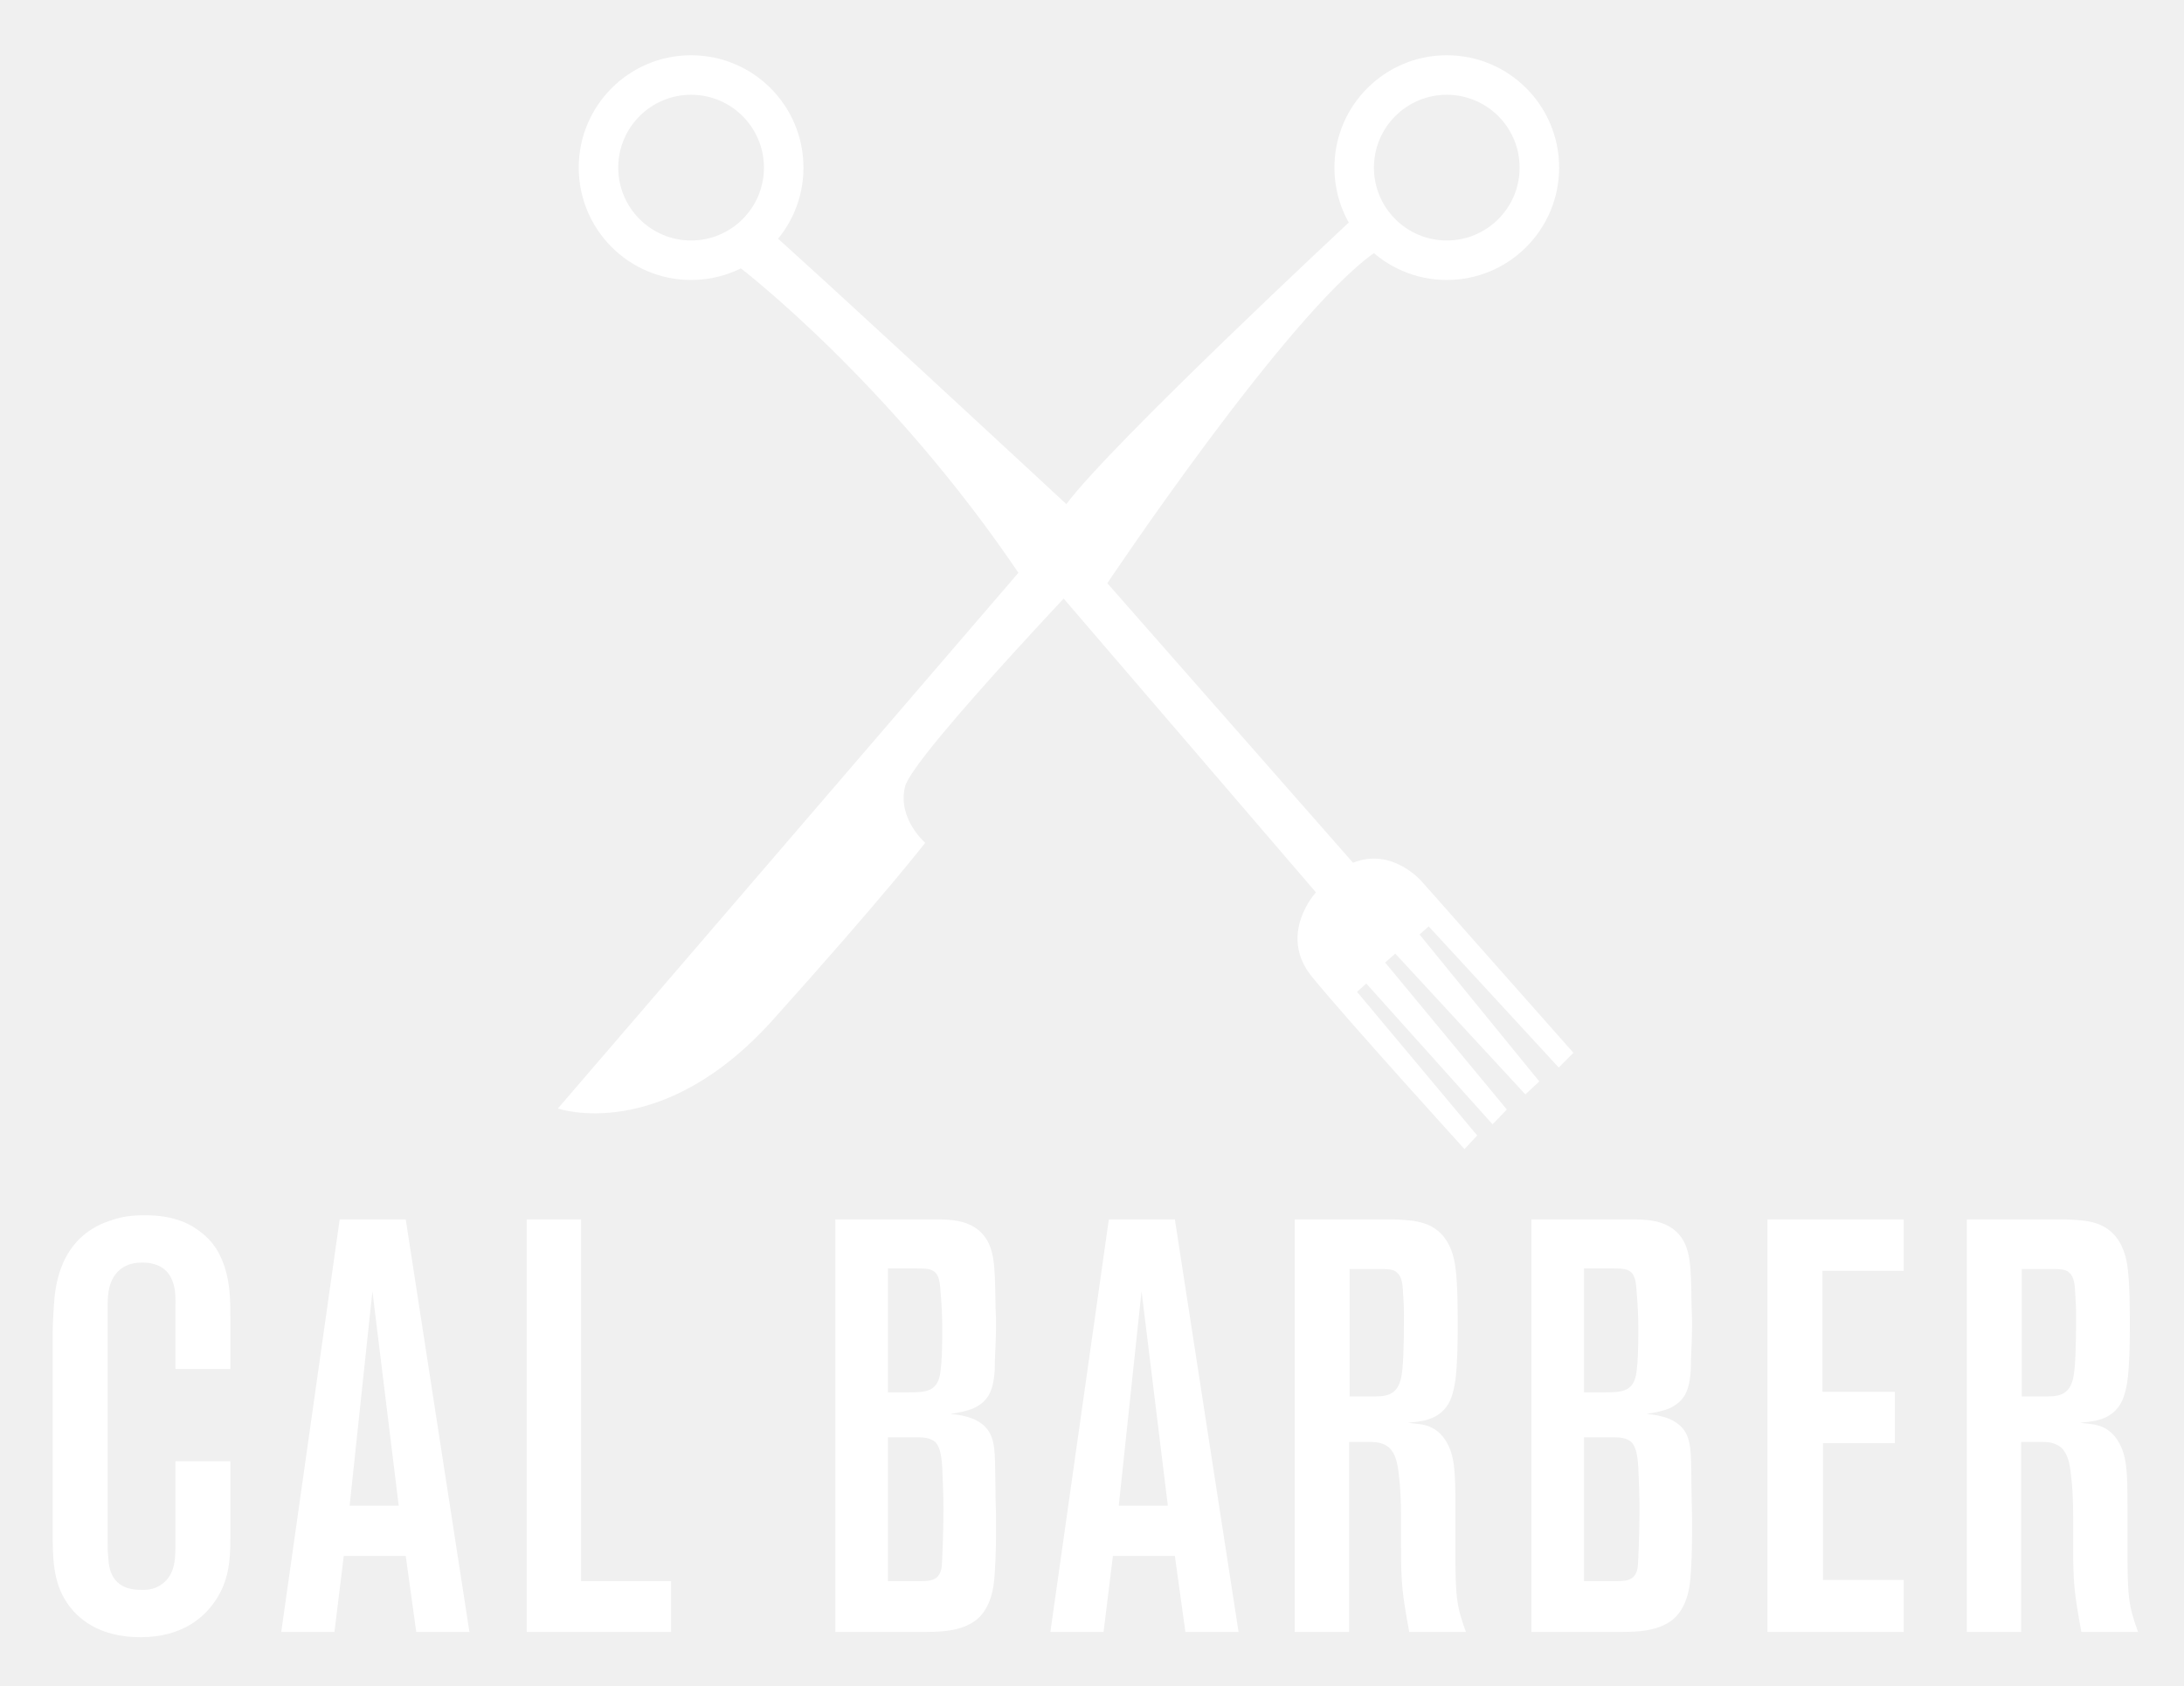
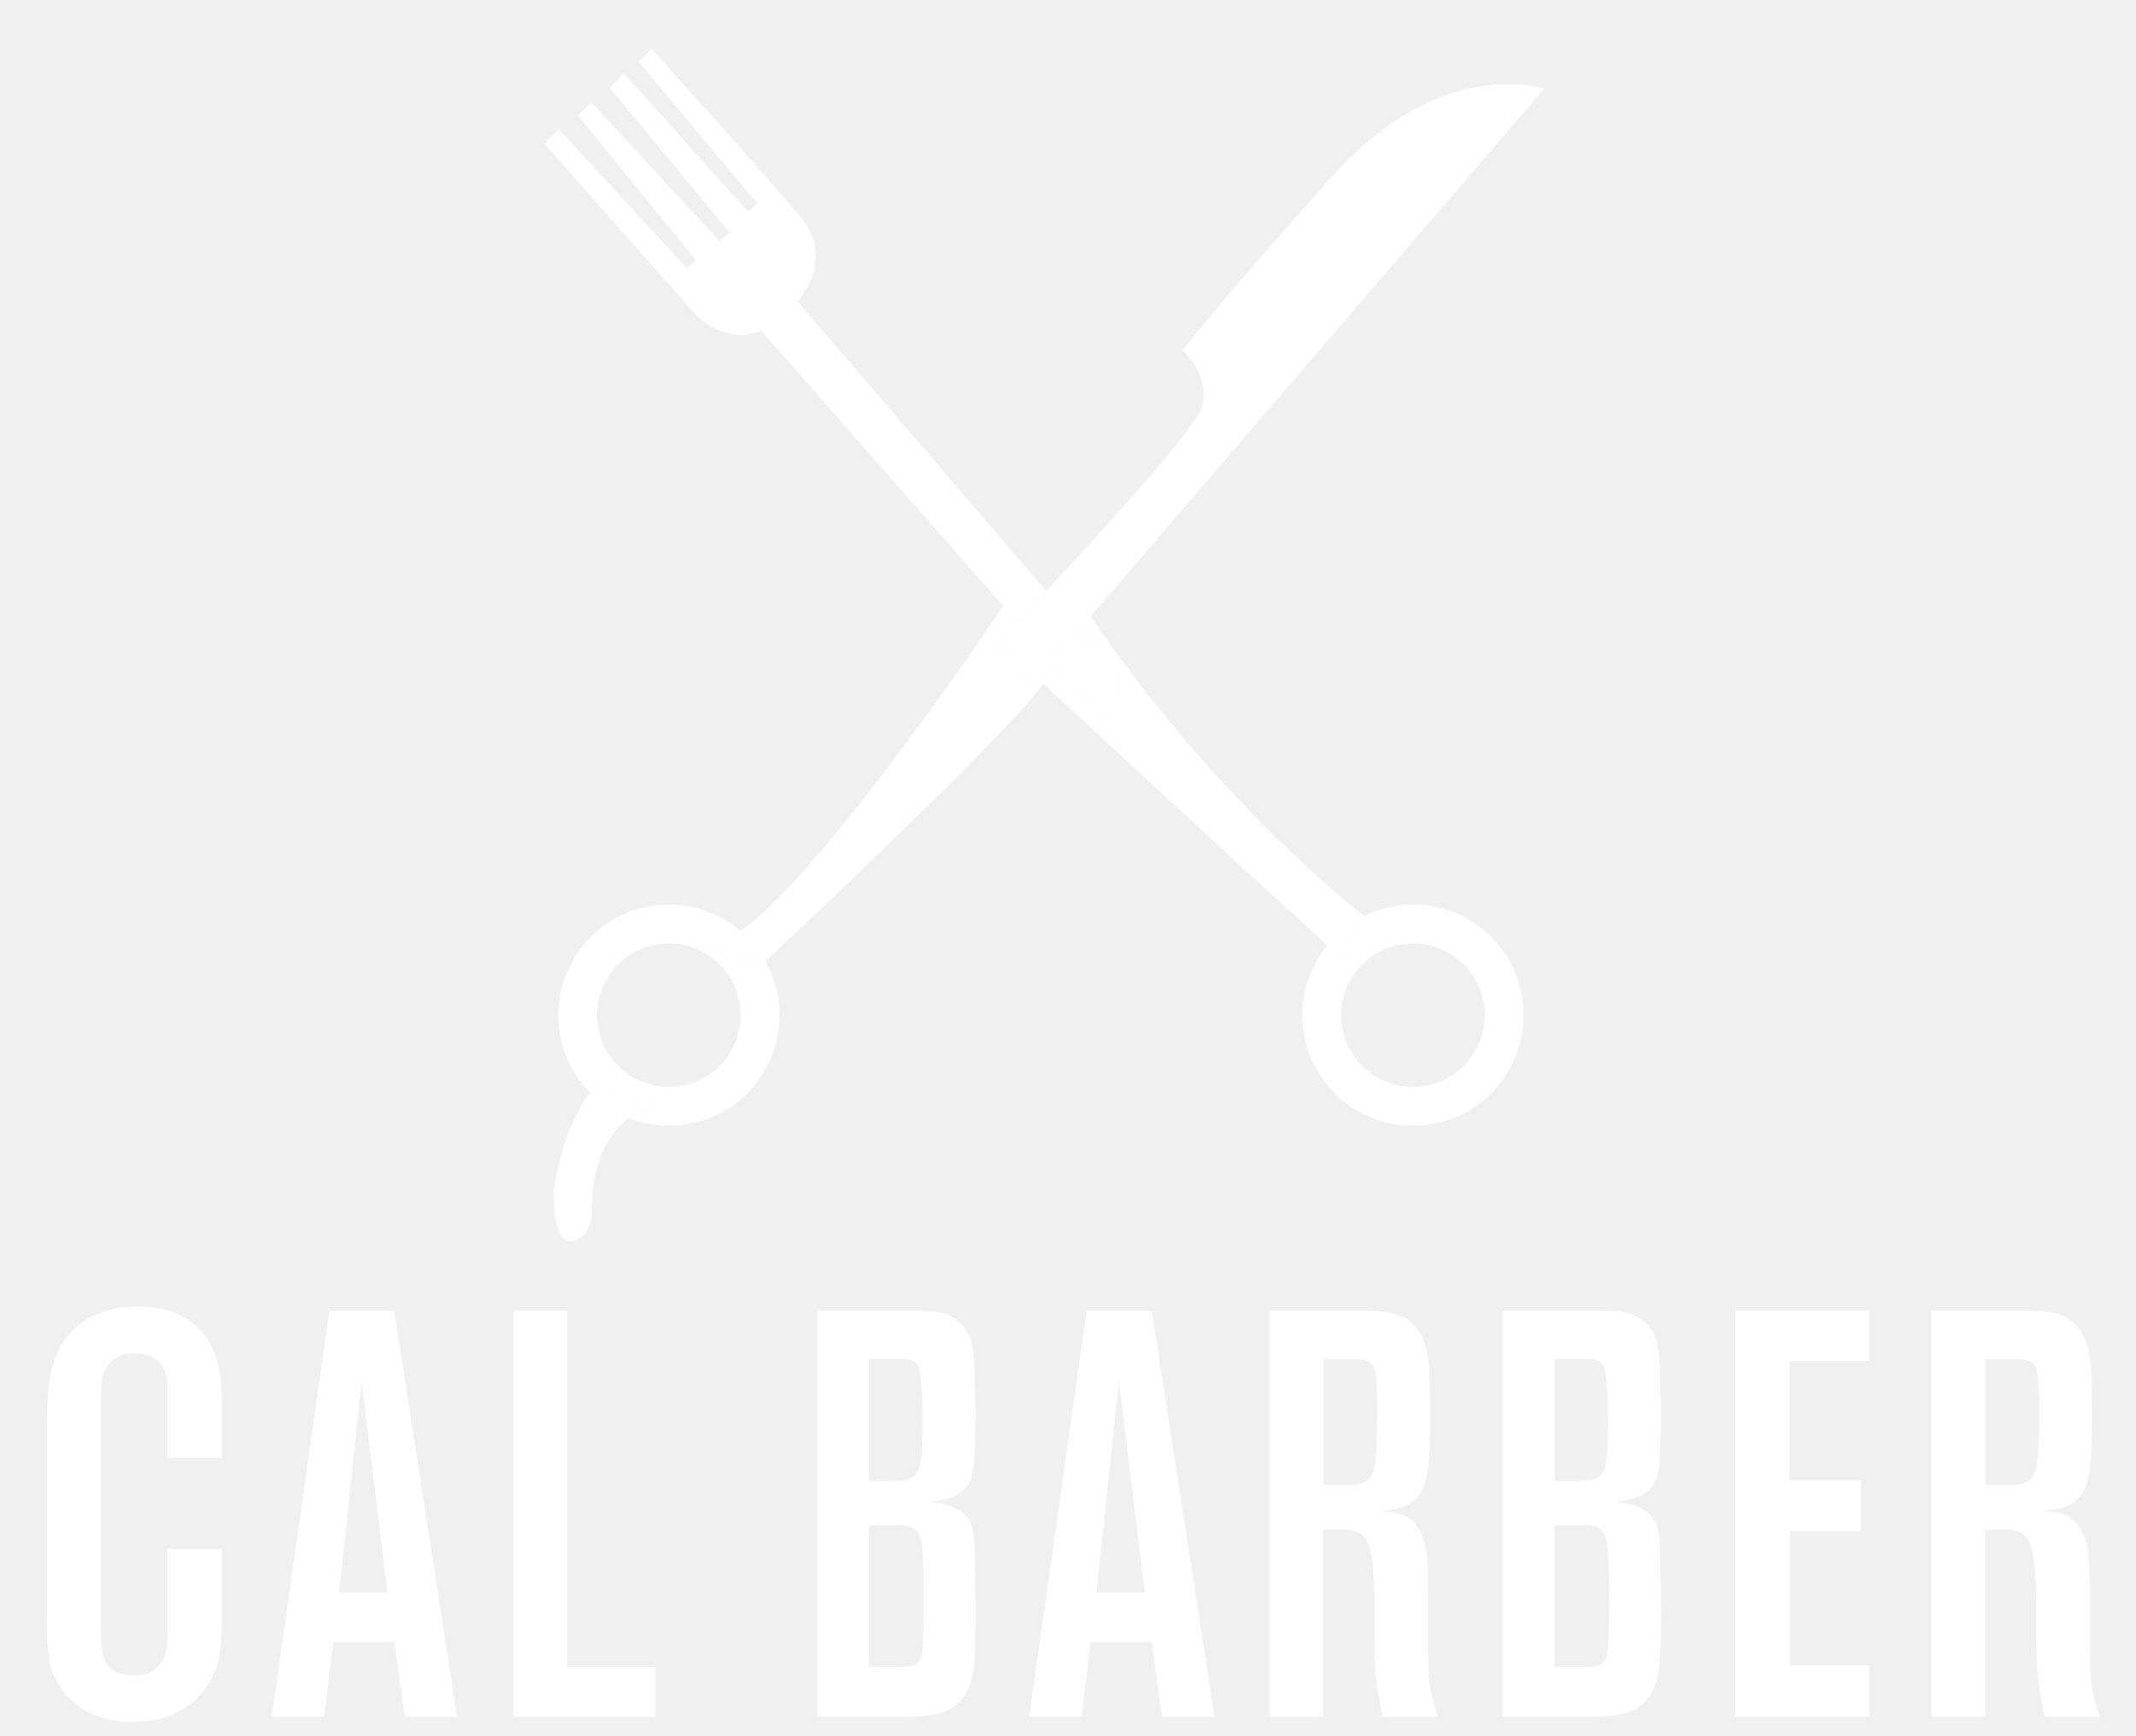
- <svg xmlns="http://www.w3.org/2000/svg" version="1.1" baseProfile="tiny" id="Layer_1" x="0px" y="0px" width="159.334px" height="123px" viewBox="0 0 159.334 123" xml:space="preserve">
+ <svg xmlns="http://www.w3.org/2000/svg" version="1.1" baseProfile="tiny" id="Layer_1" x="0px" y="0px" width="160px" height="130px" viewBox="0 0 160 130" xml:space="preserve">
  <g>
-     <path fill="#FFFFFF" d="M50.419,4.031c-4.527,0-8.197,3.67-8.197,8.197c0,4.528,3.67,8.198,8.197,8.198   c4.528,0,8.198-3.67,8.198-8.198C58.617,7.701,54.947,4.031,50.419,4.031 M50.419,17.545c-2.935,0-5.315-2.381-5.315-5.316   s2.38-5.315,5.315-5.315c2.936,0,5.315,2.38,5.315,5.315S53.355,17.545,50.419,17.545" />
-     <path fill="#FFFFFF" d="M105.549,4.031c-4.526,0-8.196,3.67-8.196,8.197c0,4.528,3.67,8.198,8.196,8.198   c4.528,0,8.198-3.67,8.198-8.198C113.747,7.701,110.077,4.031,105.549,4.031 M105.549,17.545c-2.935,0-5.313-2.381-5.313-5.316   s2.379-5.315,5.313-5.315c2.937,0,5.315,2.38,5.315,5.315S108.485,17.545,105.549,17.545" />
-     <path fill="#FFFFFF" d="M54.042,19.574c0,0,10.954,8.372,20.429,22.47h4.684l1.491,0.713c0,0,13.14-19.713,19.589-24.292   c3.963-2.813-1.834-2.232-1.834-2.232S81.098,32.351,77.795,36.779c0,0-19.584-18.172-22.174-20.372L54.042,19.574z" />
-     <path fill="#FFFFFF" d="M76.541,37.721l-3.189-3.603l-1.342,3.041l23.995,27.947c0,0-2.831,3.049-0.281,6.168   c2.553,3.131,11.119,12.562,11.119,12.562l0.926-0.995l-8.766-10.479l0.675-0.607l9.212,10.271l1.043-1.078l-8.877-10.723   l0.737-0.652l9.49,10.271l1.016-0.946l-8.735-10.718l0.666-0.595l9.488,10.3l1.07-1.077l-11.033-12.464   c0,0-2.154-2.565-5.045-1.401L76.541,37.721z" />
-     <path fill="#FFFFFF" d="M78.614,36.768L40.701,80.872c0,0,7.523,2.638,15.695-6.475c8.177-9.107,11.103-12.908,11.103-12.908   s-2.049-1.766-1.471-4.1c0.578-2.333,15.285-17.646,15.285-17.646L78.614,36.768z" />
-     <path fill="#FFFFFF" d="M15.698,116.802c-0.724,1.064-2.259,2.643-5.457,2.643c-3.069,0-4.605-1.407-5.329-2.473   c-1.067-1.532-1.067-3.409-1.067-5.157V97.275c0-0.683,0.044-1.366,0.087-2.046c0.084-1.153,0.298-4.947,4.134-6.184   c0.854-0.299,1.578-0.383,2.516-0.383c2.217,0,3.411,0.682,4.179,1.321c0.639,0.511,1.108,1.149,1.407,1.875   c0.596,1.364,0.639,2.731,0.639,4.181v3.836h-4.008v-4.646c0-0.639,0.213-3.115-2.43-3.115c-0.852,0-1.28,0.26-1.621,0.514   c-0.98,0.853-0.895,2.131-0.895,3.281v16.631c0,0.34,0,0.68,0.043,1.022c0.043,0.809,0.17,2.428,2.387,2.428   c0.257,0,0.939,0.043,1.535-0.424c1.023-0.726,0.981-2.004,0.981-3.113v-5.842h4.008v5.628   C16.807,113.904,16.679,115.353,15.698,116.802" />
-     <path fill="#FFFFFF" d="M30.368,119.062l-0.768-5.543h-4.52l-0.681,5.543h-3.881l4.264-30.1H29.6l4.647,30.1H30.368z M27.17,94.205   l-1.663,15.646h3.581L27.17,94.205z" />
-     <polygon fill="#FFFFFF" points="38.427,119.062 38.427,88.962 42.392,88.962 42.392,115.353 48.958,115.353 48.958,119.062  " />
-     <path fill="#FFFFFF" d="M72.58,114.626c-0.043,0.342,0,2.388-1.279,3.498c-1.194,0.981-2.9,0.938-4.306,0.938h-6.055v-30.1h7.036   c1.236,0,2.557,0,3.538,0.894c1.066,1.022,1.066,2.429,1.109,5.117c0,0.511,0.042,1.024,0.042,1.534   c0,0.938-0.042,1.877-0.085,2.813c0,0.171,0.043,1.493-0.383,2.345c-0.299,0.641-0.981,1.066-1.621,1.236   c-0.427,0.127-1.236,0.258-1.236,0.258c1.066,0.084,2.302,0.383,2.857,1.363c0.468,0.854,0.383,2.003,0.426,4.092   c0,0.77,0.042,1.535,0.042,2.346C72.665,112.196,72.665,113.393,72.58,114.626 M68.615,94.206c-0.044-0.81-0.171-1.195-0.427-1.408   c-0.298-0.256-0.724-0.256-1.449-0.256h-1.961v9.039h1.535c1.236,0,2.131-0.041,2.302-1.535c0.085-0.598,0.128-1.578,0.128-3.027   C68.743,96.081,68.7,95.144,68.615,94.206 M68.743,107.081c-0.043-0.556-0.085-1.451-0.512-1.875   c-0.341-0.301-0.853-0.344-1.236-0.344h-2.217v10.49h2.046c0.895,0,1.706,0.087,1.876-1.025c0.043-0.469,0.128-2.472,0.128-4.221   C68.828,109.085,68.786,108.105,68.743,107.081" />
-     <path fill="#FFFFFF" d="M86.48,119.062l-0.768-5.543h-4.52l-0.681,5.543h-3.881l4.265-30.1h4.817l4.647,30.1H86.48z M83.282,94.205   l-1.663,15.646H85.2L83.282,94.205z" />
-     <path fill="#FFFFFF" d="M102.81,119.062c-0.511-2.814-0.597-3.453-0.597-6.312v-2.131c0-1.021-0.041-2.088-0.17-3.11   c-0.085-0.728-0.214-1.45-0.724-1.92c-0.385-0.298-0.812-0.384-1.279-0.384h-1.62v13.857h-3.966V88.963h6.48   c0.512,0,1.023,0,1.492,0.042c1.066,0.083,3.07,0.212,3.666,2.939c0.172,0.77,0.256,2.26,0.256,4.307c0,1.15,0,2.346-0.084,3.537   c-0.043,0.77-0.172,1.707-0.47,2.389c-0.724,1.579-2.431,1.535-3.071,1.621c0.641,0.128,1.877-0.042,2.73,1.279   c0.682,1.065,0.725,2.302,0.725,4.773v3.285c0,3.408,0.086,4.048,0.768,5.926H102.81z M102.342,94.034   c-0.043-0.639-0.17-0.979-0.427-1.192c-0.256-0.257-0.682-0.257-1.449-0.257h-2.004v9.294h1.875c1.023,0,1.621-0.255,1.876-1.321   c0.172-0.727,0.214-2.516,0.214-4.605C102.427,95.313,102.385,94.674,102.342,94.034" />
-     <path fill="#FFFFFF" d="M123.362,114.626c-0.043,0.342,0,2.388-1.278,3.498c-1.195,0.981-2.899,0.938-4.306,0.938h-6.055v-30.1   h7.035c1.236,0,2.557,0,3.537,0.894c1.066,1.022,1.066,2.429,1.109,5.117c0,0.511,0.041,1.024,0.041,1.534   c0,0.938-0.041,1.877-0.084,2.813c0,0.171,0.043,1.493-0.383,2.345c-0.299,0.641-0.98,1.066-1.621,1.236   c-0.426,0.127-1.235,0.258-1.235,0.258c1.065,0.084,2.301,0.383,2.856,1.363c0.467,0.854,0.383,2.003,0.426,4.092   c0,0.77,0.041,1.535,0.041,2.346C123.446,112.196,123.446,113.393,123.362,114.626 M119.397,94.206   c-0.043-0.81-0.17-1.195-0.426-1.408c-0.3-0.256-0.725-0.256-1.451-0.256h-1.959v9.039h1.535c1.234,0,2.131-0.041,2.301-1.535   c0.086-0.598,0.127-1.578,0.127-3.027C119.524,96.081,119.483,95.144,119.397,94.206 M119.524,107.081   c-0.041-0.556-0.084-1.451-0.512-1.875c-0.341-0.301-0.851-0.344-1.234-0.344h-2.217v10.49h2.045c0.896,0,1.707,0.087,1.877-1.025   c0.041-0.469,0.127-2.472,0.127-4.221C119.61,109.085,119.567,108.105,119.524,107.081" />
-     <polygon fill="#FFFFFF" points="128.948,119.062 128.948,88.962 138.882,88.962 138.882,92.714 132.958,92.714 132.958,101.54    138.244,101.54 138.244,105.29 132.999,105.29 132.999,115.268 138.882,115.268 138.882,119.062  " />
-     <path fill="#FFFFFF" d="M151.846,119.062c-0.511-2.814-0.599-3.453-0.599-6.312v-2.131c0-1.021-0.039-2.088-0.168-3.11   c-0.086-0.728-0.214-1.45-0.725-1.92c-0.384-0.298-0.812-0.384-1.28-0.384h-1.618v13.857h-3.968V88.963h6.482   c0.511,0,1.022,0,1.491,0.042c1.065,0.083,3.069,0.212,3.668,2.939c0.17,0.77,0.254,2.26,0.254,4.307c0,1.15,0,2.346-0.084,3.537   c-0.043,0.77-0.17,1.707-0.471,2.389c-0.724,1.579-2.43,1.535-3.07,1.621c0.641,0.128,1.877-0.042,2.729,1.279   c0.683,1.065,0.724,2.302,0.724,4.773v3.285c0,3.408,0.088,4.048,0.771,5.926H151.846z M151.378,94.034   c-0.043-0.639-0.17-0.979-0.428-1.192c-0.256-0.257-0.682-0.257-1.449-0.257h-2.006v9.294h1.877c1.023,0,1.621-0.255,1.875-1.321   c0.172-0.727,0.215-2.516,0.215-4.605C151.462,95.313,151.419,94.674,151.378,94.034" />
+     <path fill="none" d="M103.169,105.249c0-0.645-0.044-1.295-0.086-1.94c-0.044-0.646-0.172-0.991-0.431-1.207   c-0.259-0.258-0.69-0.258-1.465-0.258h-2.027v9.397h1.896c1.035,0,1.639-0.259,1.897-1.335   C103.125,109.172,103.169,107.362,103.169,105.249z" />
+     <circle fill="none" cx="105.842" cy="76.049" r="5.375" />
+     <path fill="none" d="M68.984,109.388c0.087-0.603,0.13-1.595,0.13-3.061c0-0.948-0.043-1.896-0.13-2.846   c-0.043-0.818-0.172-1.205-0.43-1.422c-0.302-0.259-0.733-0.259-1.465-0.259h-1.983v9.14h1.552   C67.908,110.94,68.812,110.896,68.984,109.388z" />
+     <path fill="none" d="M68.598,114.604c-0.346-0.304-0.863-0.345-1.25-0.345h-2.242v10.603h2.068c0.905,0,1.725,0.087,1.897-1.034   c0.043-0.474,0.129-2.5,0.129-4.267c0-1.037-0.043-2.026-0.086-3.062C69.071,115.938,69.029,115.033,68.598,114.604z" />
+     <path fill="none" d="M120.328,109.388c0.084-0.603,0.128-1.595,0.128-3.061c0-0.948-0.044-1.896-0.128-2.846   c-0.044-0.818-0.172-1.205-0.43-1.422c-0.306-0.259-0.734-0.259-1.47-0.259h-1.98v9.14H118   C119.249,110.94,120.156,110.896,120.328,109.388z" />
+     <polygon fill="none" points="83.814,103.481 82.133,119.302 85.753,119.302  " />
+     <path fill="none" d="M119.938,114.604c-0.346-0.304-0.86-0.345-1.248-0.345h-2.242v10.603h2.068c0.904,0,1.726,0.087,1.896-1.034   c0.044-0.474,0.131-2.5,0.131-4.267c0-1.037-0.043-2.026-0.087-3.062C120.412,115.938,120.371,115.033,119.938,114.604z" />
+     <circle fill="none" cx="50.106" cy="76.049" r="5.375" />
+     <path fill="none" d="M152.227,102.102c-0.258-0.258-0.689-0.258-1.465-0.258h-2.027v9.397h1.896c1.034,0,1.639-0.259,1.896-1.335   c0.174-0.734,0.216-2.544,0.216-4.657c0-0.645-0.042-1.295-0.085-1.94S152.486,102.317,152.227,102.102z" />
+     <polygon fill="none" points="27.085,103.481 25.403,119.302 29.023,119.302  " />
+     <path fill="#FFFFFF" d="M99.426,70.805c-1.169,1.429-1.872,3.254-1.872,5.244c0,4.577,3.71,8.288,8.288,8.288   s8.287-3.711,8.287-8.288s-3.709-8.287-8.287-8.287c-1.317,0-2.558,0.315-3.664,0.862l-1.596,3.2   C100.337,71.616,99.942,71.267,99.426,70.805z M105.842,70.675c2.967,0,5.373,2.405,5.373,5.374c0,2.97-2.406,5.375-5.373,5.375   c-2.968,0-5.375-2.405-5.375-5.375C100.467,73.08,102.875,70.675,105.842,70.675z" />
+     <path fill="#FFFFFF" d="M55.477,69.745c-1.447-1.234-3.32-1.983-5.371-1.983c-4.579,0-8.289,3.71-8.289,8.287   c0,2.266,0.911,4.316,2.384,5.812c0.096-0.117,0.192-0.234,0.294-0.341l4.601,1.33c-0.116-0.034-1.009,0.167-1.99,0.918   c0.931,0.362,1.94,0.568,2.999,0.568c4.577,0,8.286-3.711,8.286-8.288c0-1.471-0.387-2.85-1.059-4.048l0,0.001   C57.332,72.002,51.472,72.588,55.477,69.745z M50.106,81.424c-2.969,0-5.375-2.405-5.375-5.375c0-2.969,2.405-5.374,5.375-5.374   c2.966,0,5.372,2.405,5.372,5.374C55.478,79.019,53.072,81.424,50.106,81.424z" />
+     <path fill="#FFFFFF" d="M84.014,50.845l-1.357,3.074l-3.223-3.642l-0.641-0.729l-1.456,1.693l-2.729-3.009   c0,0,0.608-0.633,1.574-1.654l-1.04-1.184C73.721,47.51,61.61,65.391,55.478,69.745h0c-4.005,2.843,1.855,2.257,1.855,2.257   l0-0.001c0.014-0.013,17.494-16.3,20.832-20.773c0,0,16.268,15.096,21.262,19.577c0.516,0.462,0.911,0.812,1.156,1.02l1.596-3.2   l0.001-0.002c0,0-10.938-8.362-20.478-22.458l-0.854,0.993L84.014,50.845z" />
+     <path fill="#FFFFFF" d="M41.847,9.67l-1.082,1.088l11.154,12.603c0,0,2.179,2.594,5.102,1.416l18.122,20.618l1.04,1.184   c0.604-0.638,1.348-1.427,2.179-2.316L59.754,22.589c0,0,2.863-3.081,0.285-6.237C57.458,13.191,48.797,3.653,48.797,3.653   l-0.935,1.005l8.862,10.595l-0.683,0.614L46.729,5.482l-1.054,1.091l8.973,10.84l-0.745,0.662L44.309,7.689l-1.026,0.957   l8.83,10.836l-0.673,0.6L41.847,9.67z" />
+     <polygon fill="#FFFFFF" points="82.657,53.919 84.014,50.845 80.848,47.158 78.793,49.548 79.434,50.277  " />
+     <path fill="#FFFFFF" d="M76.183,46.578c-0.966,1.021-1.574,1.654-1.574,1.654l2.729,3.009l1.456-1.693l2.055-2.391l0.854-0.993   l33.966-39.512c0,0-7.605-2.668-15.868,6.543c-8.266,9.209-11.224,13.053-11.224,13.053s2.07,1.783,1.486,4.143   c-0.394,1.587-7.253,9.115-11.7,13.871C77.531,45.151,76.787,45.94,76.183,46.578z" />
+     <path fill="#FFFFFF" d="M12.556,109.215h4.052v-3.88c0-1.465-0.043-2.844-0.646-4.223c-0.302-0.733-0.775-1.379-1.423-1.897   c-0.775-0.646-1.983-1.336-4.224-1.336c-0.948,0-1.681,0.085-2.544,0.387c-3.877,1.25-4.094,5.089-4.18,6.253   c-0.043,0.688-0.087,1.378-0.087,2.067v14.699c0,1.768,0,3.664,1.079,5.215c0.732,1.078,2.284,2.5,5.387,2.5   c3.233,0,4.786-1.595,5.518-2.672c0.992-1.466,1.121-2.931,1.121-4.613v-5.69h-4.052v5.905c0,1.123,0.043,2.417-0.992,3.148   c-0.602,0.474-1.292,0.431-1.551,0.431c-2.243,0-2.371-1.638-2.414-2.456c-0.042-0.344-0.042-0.689-0.042-1.035v-16.811   c0-1.164-0.087-2.458,0.904-3.318c0.344-0.261,0.777-0.519,1.638-0.519c2.673,0,2.457,2.5,2.457,3.148V109.215z" />
+     <path fill="#FFFFFF" d="M29.541,123.008l0.776,5.604h3.921L29.541,98.18H24.67l-4.312,30.432h3.923l0.689-5.604H29.541z    M27.085,103.481l1.938,15.82h-3.62L27.085,103.481z" />
+     <polygon fill="#FFFFFF" points="38.465,128.611 49.112,128.611 49.112,124.862 42.474,124.862 42.474,98.18 38.465,98.18  " />
+     <path fill="#FFFFFF" d="M73.038,104.258c-0.043-2.715-0.043-4.138-1.121-5.173c-0.992-0.905-2.328-0.905-3.578-0.905h-7.114v30.432   h6.123c1.421,0,3.146,0.045,4.353-0.945c1.294-1.123,1.25-3.192,1.294-3.539c0.085-1.246,0.085-2.455,0.085-3.705   c0-0.819-0.042-1.595-0.042-2.371c-0.043-2.112,0.042-3.274-0.43-4.137c-0.562-0.992-1.811-1.294-2.89-1.379   c0,0,0.819-0.132,1.25-0.261c0.648-0.171,1.336-0.603,1.64-1.248c0.43-0.862,0.387-2.198,0.387-2.371   c0.043-0.948,0.085-1.897,0.085-2.845C73.08,105.292,73.038,104.775,73.038,104.258z M65.106,101.801h1.983   c0.732,0,1.164,0,1.465,0.259c0.258,0.217,0.387,0.604,0.43,1.422c0.087,0.95,0.13,1.897,0.13,2.846   c0,1.466-0.043,2.458-0.13,3.061c-0.172,1.508-1.077,1.553-2.326,1.553h-1.552V101.801z M69.071,123.828   c-0.172,1.121-0.992,1.034-1.897,1.034h-2.068V114.26h2.242c0.387,0,0.905,0.041,1.25,0.345c0.431,0.429,0.473,1.334,0.516,1.896   c0.043,1.035,0.086,2.024,0.086,3.062C69.201,121.328,69.114,123.354,69.071,123.828z" />
+     <path fill="#FFFFFF" d="M77.089,128.611h3.924l0.688-5.604h4.57l0.775,5.604h3.923L86.272,98.18h-4.87L77.089,128.611z    M83.814,103.481l1.939,15.82h-3.62L83.814,103.481z" />
+     <path fill="#FFFFFF" d="M103.558,128.611h4.182c-0.69-1.896-0.776-2.543-0.776-5.99v-3.319c0-2.501-0.044-3.751-0.733-4.828   c-0.862-1.337-2.111-1.164-2.76-1.294c0.648-0.086,2.372-0.043,3.104-1.64c0.303-0.686,0.433-1.634,0.476-2.411   c0.086-1.207,0.086-2.412,0.086-3.578c0-2.069-0.086-3.577-0.259-4.353c-0.604-2.761-2.63-2.889-3.707-2.974   c-0.475-0.045-0.991-0.045-1.509-0.045H95.11v30.432h4.008v-14.007h1.639c0.474,0,0.904,0.086,1.294,0.385   c0.517,0.476,0.645,1.207,0.731,1.94c0.13,1.035,0.172,2.113,0.172,3.148v2.153C102.954,125.12,103.04,125.767,103.558,128.611z    M101.056,111.241h-1.896v-9.397h2.027c0.774,0,1.206,0,1.465,0.258c0.259,0.216,0.387,0.562,0.431,1.207   c0.042,0.646,0.086,1.296,0.086,1.94c0,2.113-0.044,3.923-0.216,4.657C102.695,110.982,102.091,111.241,101.056,111.241z" />
+     <path fill="#FFFFFF" d="M124.38,104.258c-0.045-2.715-0.045-4.138-1.123-5.173c-0.991-0.905-2.327-0.905-3.575-0.905h-7.112v30.432   h6.12c1.421,0,3.146,0.045,4.353-0.945c1.293-1.123,1.25-3.192,1.293-3.539c0.087-1.246,0.087-2.455,0.087-3.705   c0-0.819-0.042-1.595-0.042-2.371c-0.045-2.112,0.042-3.274-0.432-4.137c-0.562-0.992-1.811-1.294-2.889-1.379   c0,0,0.819-0.132,1.249-0.261c0.648-0.171,1.338-0.603,1.64-1.248c0.432-0.862,0.387-2.198,0.387-2.371   c0.045-0.948,0.087-1.897,0.087-2.845C124.422,105.292,124.38,104.775,124.38,104.258z M116.448,101.801h1.98   c0.735,0,1.164,0,1.47,0.259c0.258,0.217,0.386,0.604,0.43,1.422c0.084,0.95,0.128,1.897,0.128,2.846   c0,1.466-0.044,2.458-0.128,3.061c-0.172,1.508-1.079,1.553-2.327,1.553h-1.553V101.801z M120.412,123.828   c-0.17,1.121-0.991,1.034-1.896,1.034h-2.068V114.26h2.242c0.388,0,0.902,0.041,1.248,0.345c0.433,0.429,0.474,1.334,0.518,1.896   c0.044,1.035,0.087,2.024,0.087,3.062C120.542,121.328,120.456,123.354,120.412,123.828z" />
+     <polygon fill="#FFFFFF" points="140.027,101.974 140.027,98.18 129.983,98.18 129.983,128.611 140.027,128.611 140.027,124.774    134.078,124.774 134.078,114.688 139.381,114.688 139.381,110.896 134.039,110.896 134.039,101.974  " />
+     <path fill="#FFFFFF" d="M156.536,119.302c0-2.501-0.041-3.751-0.731-4.828c-0.86-1.337-2.112-1.164-2.758-1.294   c0.646-0.086,2.371-0.043,3.103-1.64c0.303-0.686,0.432-1.634,0.474-2.411c0.088-1.207,0.088-2.412,0.088-3.578   c0-2.069-0.088-3.577-0.259-4.353c-0.604-2.761-2.631-2.889-3.708-2.974c-0.474-0.045-0.99-0.045-1.506-0.045h-6.554v30.432h4.01   v-14.007h1.636c0.474,0,0.908,0.086,1.295,0.385c0.518,0.476,0.646,1.207,0.733,1.94c0.128,1.035,0.17,2.113,0.17,3.148v2.153   c0,2.889,0.088,3.535,0.605,6.38h4.181c-0.691-1.896-0.778-2.543-0.778-5.99V119.302z M152.528,109.906   c-0.258,1.076-0.862,1.335-1.896,1.335h-1.896v-9.397h2.027c0.775,0,1.207,0,1.465,0.258c0.259,0.216,0.389,0.562,0.432,1.207   s0.085,1.296,0.085,1.94C152.744,107.362,152.702,109.172,152.528,109.906z" />
+     <path fill="#FFFFFF" d="M44.496,81.521c-0.102,0.106-0.198,0.224-0.294,0.341c-1.923,2.353-2.65,6.791-2.65,6.791   c-0.179,1.153-0.092,4.57,1.307,4.338c1.402-0.234,1.488-2.08,1.488-2.08c-0.111-4.017,1.408-6.105,2.76-7.142   c0.981-0.751,1.875-0.952,1.99-0.918L44.496,81.521z" />
  </g>
</svg>
